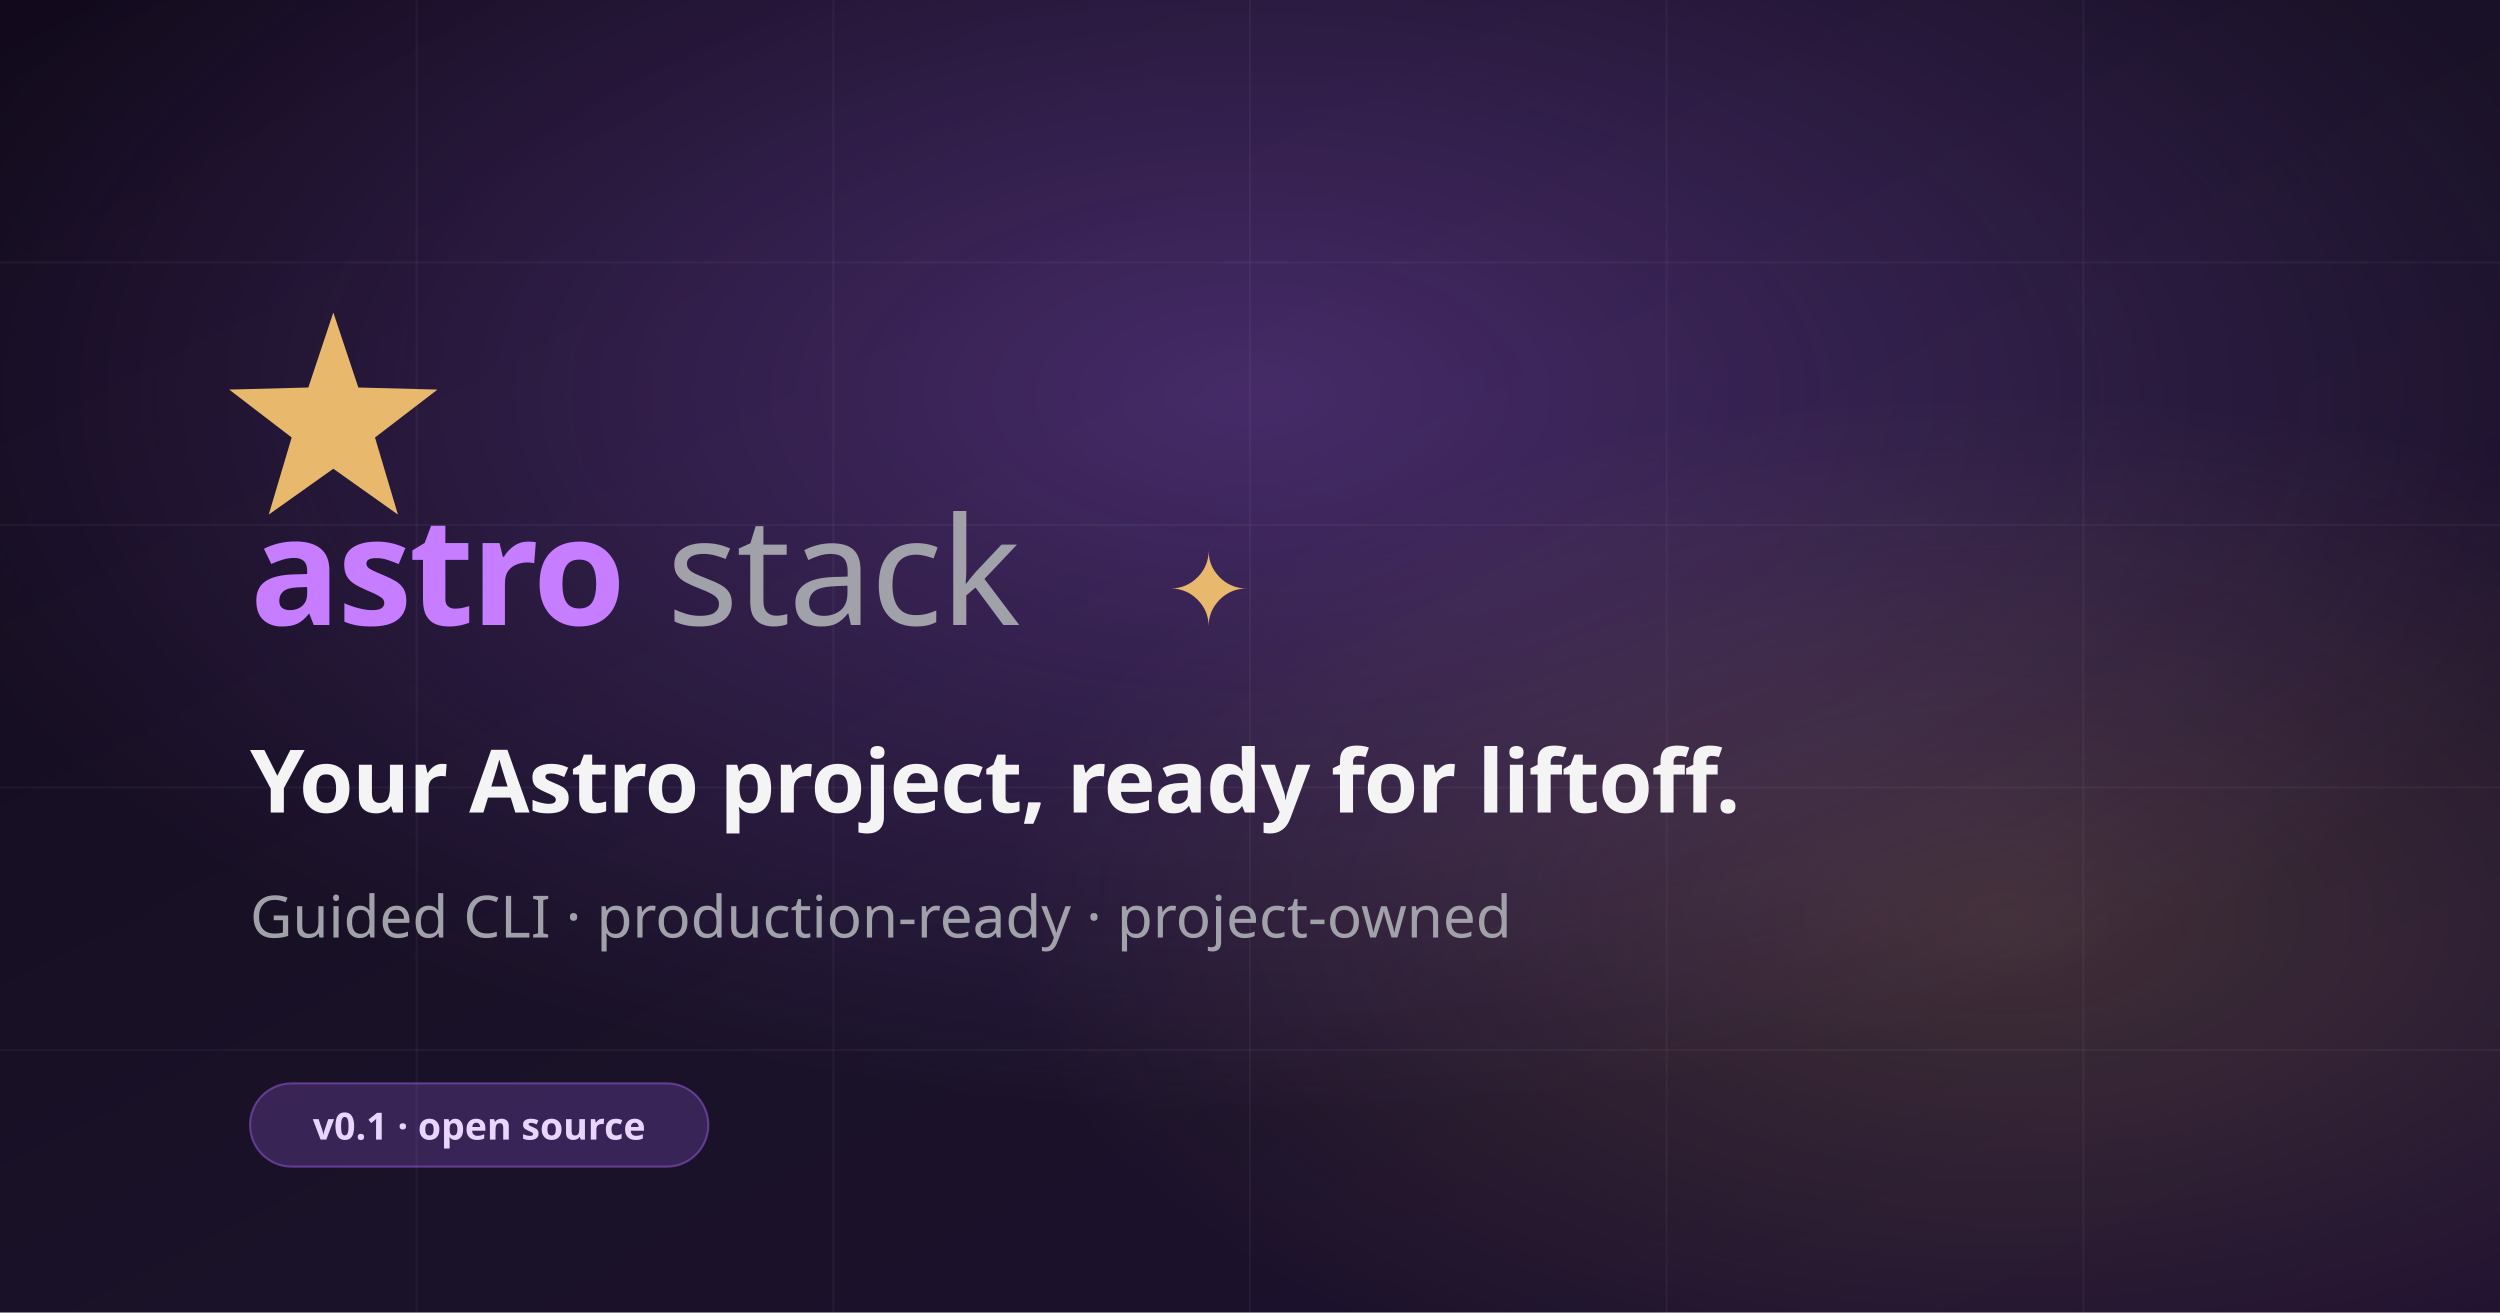
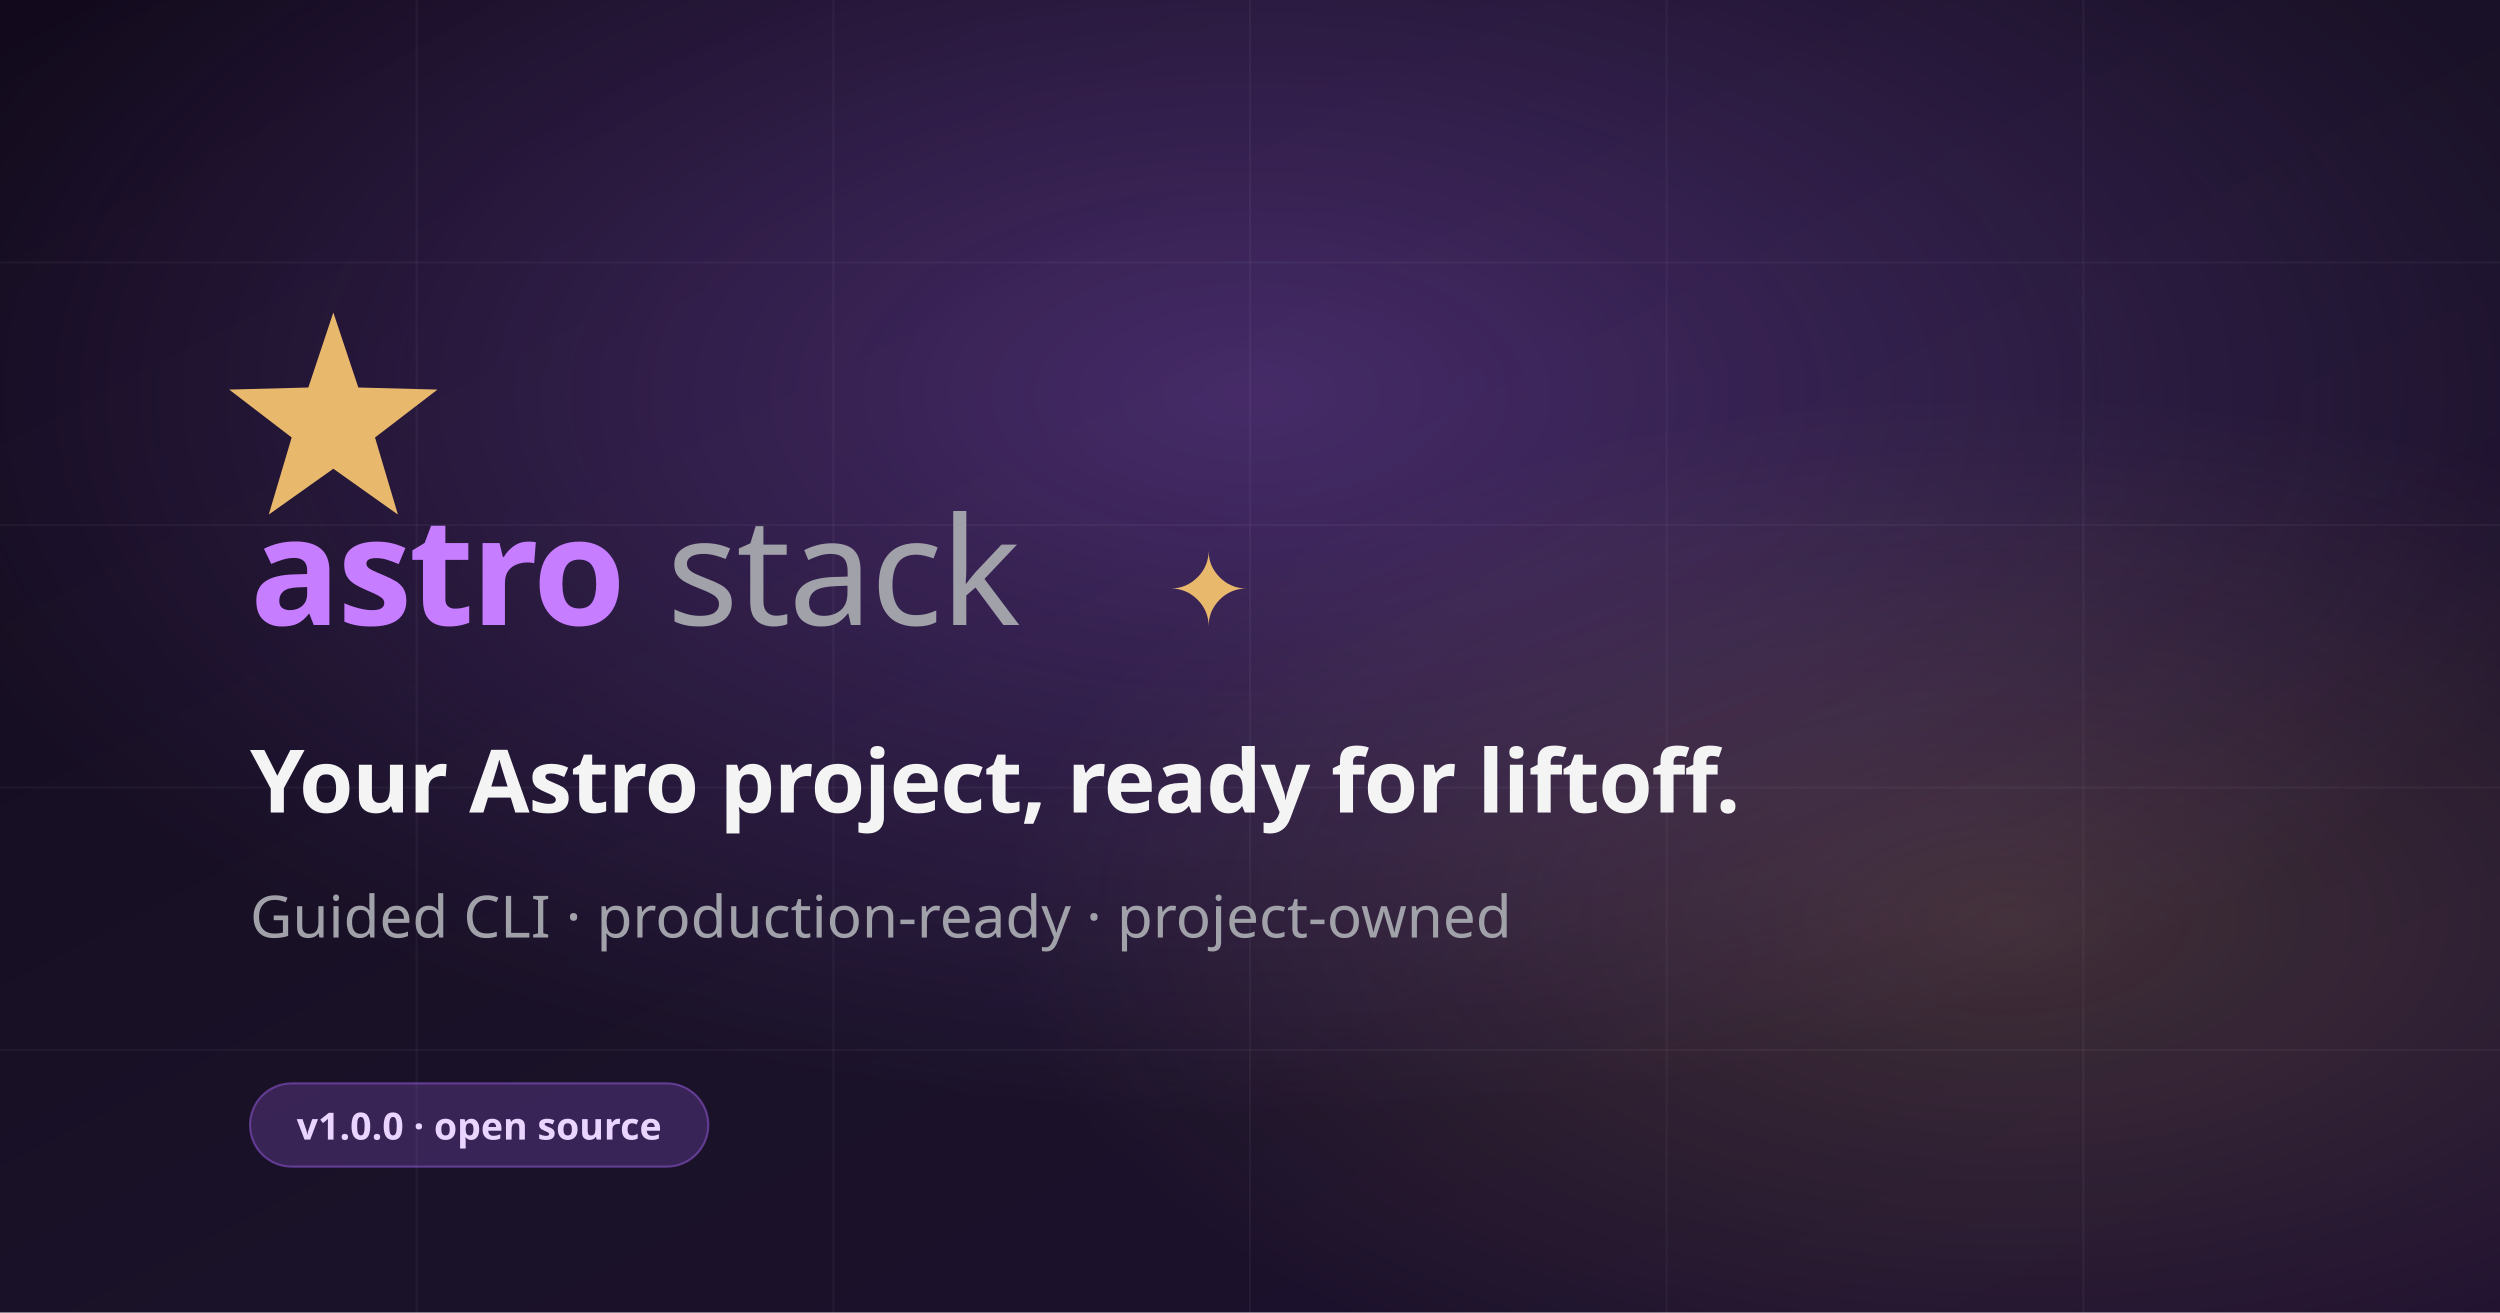
<svg xmlns="http://www.w3.org/2000/svg" width="1200" height="630" viewBox="0 0 1200 630" role="img" aria-label="Astro Stack">
  <defs>
    <linearGradient id="bg" x1="0%" y1="0%" x2="100%" y2="100%">
      <stop offset="0%" stop-color="#120a1c" />
      <stop offset="55%" stop-color="#1a1228" />
      <stop offset="100%" stop-color="#1e1030" />
    </linearGradient>
    <radialGradient id="glow" cx="50%" cy="30%" r="55%">
      <stop offset="0%" stop-color="#9b5de5" stop-opacity="0.35" />
      <stop offset="100%" stop-color="#9b5de5" stop-opacity="0" />
    </radialGradient>
    <radialGradient id="glow2" cx="80%" cy="70%" r="40%">
      <stop offset="0%" stop-color="#e8b86d" stop-opacity="0.18" />
      <stop offset="100%" stop-color="#e8b86d" stop-opacity="0" />
    </radialGradient>
  </defs>
  <rect width="1200" height="630" fill="url(#bg)" />
  <rect width="1200" height="630" fill="url(#glow)" />
  <rect width="1200" height="630" fill="url(#glow2)" />
  <g stroke="#ffffff" stroke-opacity="0.04" stroke-width="1">
    <path d="M0 126h1200M0 252h1200M0 378h1200M0 504h1200" />
    <path d="M200 0v630M400 0v630M600 0v630M800 0v630M1000 0v630" />
  </g>
  <g transform="translate(120 150)">
    <path fill="#e8b86d" d="M40 0l12 36 38 1-30 23 11 37-31-22-31 22 11-37-30-23 38-1z" />
  </g>
  <text x="120" y="300" fill="#c77dff" font-family="ui-sans-serif, system-ui, sans-serif" font-size="72" font-weight="700" letter-spacing="-1.5">astro</text>
  <text x="320" y="300" fill="#a1a1aa" font-family="ui-sans-serif, system-ui, sans-serif" font-size="72" font-weight="500" letter-spacing="-1">stack</text>
  <text x="560" y="300" fill="#e8b86d" font-family="ui-sans-serif, system-ui, sans-serif" font-size="48">✦</text>
  <text x="120" y="390" fill="#f4f4f5" font-family="ui-sans-serif, system-ui, sans-serif" font-size="42" font-weight="600" letter-spacing="-0.5">Your Astro project, ready for liftoff.</text>
  <text x="120" y="450" fill="#a1a1aa" font-family="ui-sans-serif, system-ui, sans-serif" font-size="28">Guided CLI · production-ready · project-owned</text>
  <rect x="120" y="520" width="220" height="40" rx="20" fill="#9b5de5" fill-opacity="0.25" stroke="#9b5de5" stroke-opacity="0.5" />
-   <text x="230" y="547" text-anchor="middle" fill="#e9d5ff" font-family="ui-sans-serif, system-ui, sans-serif" font-size="18" font-weight="600">v0.1 · open source</text>
+   <text x="230" y="547" text-anchor="middle" fill="#e9d5ff" font-family="ui-sans-serif, system-ui, sans-serif" font-size="18" font-weight="600">v1.0.0 · open source</text>
</svg>
